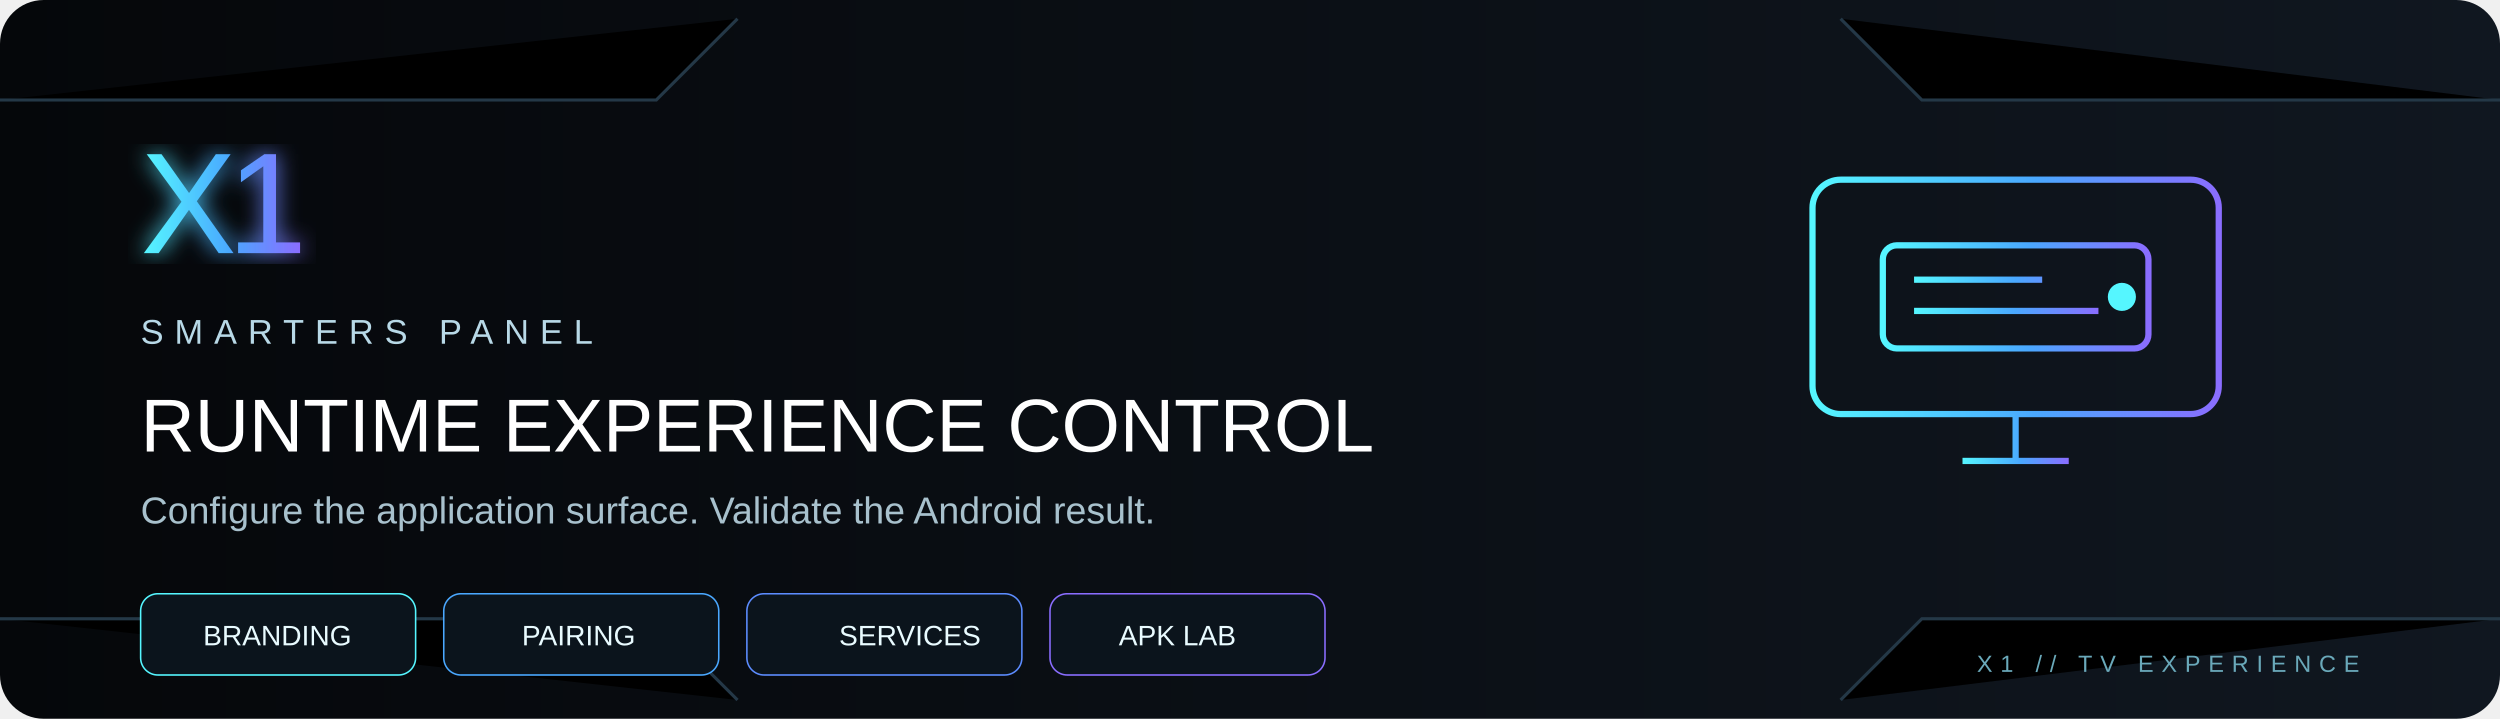
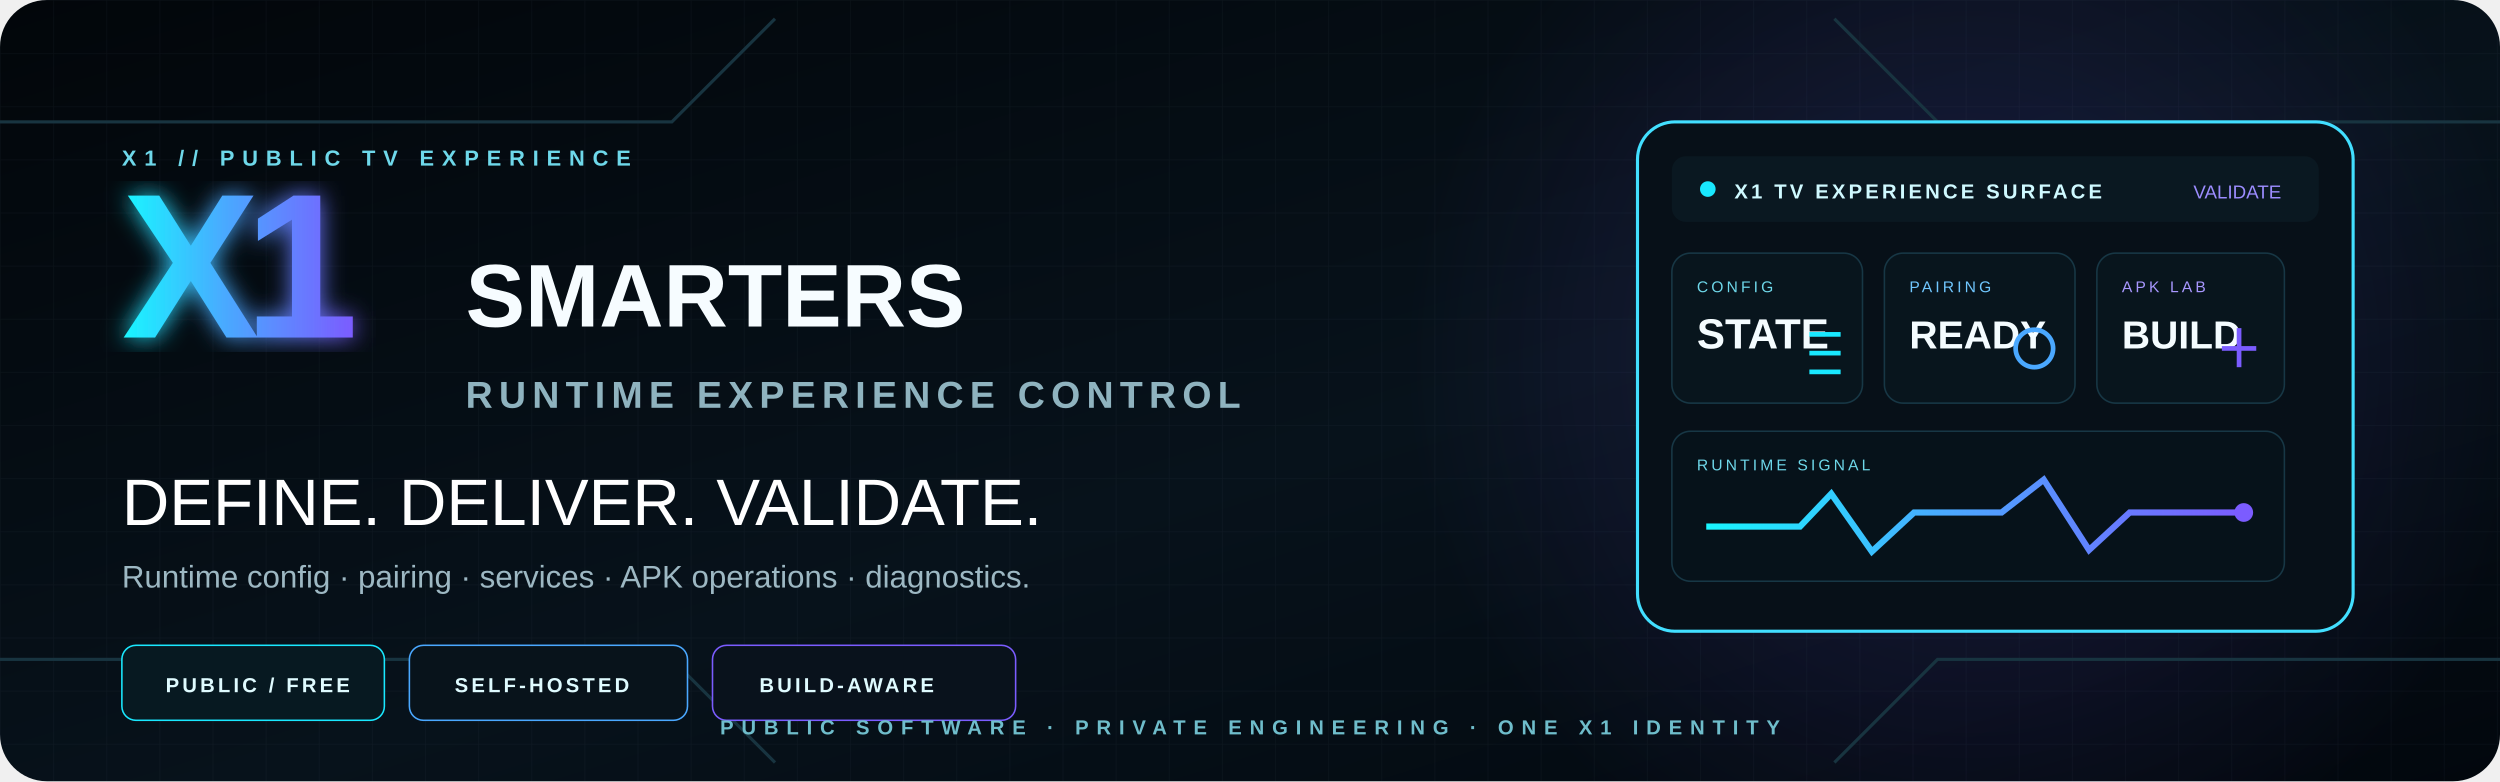
- <svg xmlns="http://www.w3.org/2000/svg" width="1600" height="460" viewBox="0 0 1600 460" role="img" aria-label="X1 Smarters Runtime Experience">
+ <svg xmlns="http://www.w3.org/2000/svg" width="1600" height="500" viewBox="0 0 1600 500" role="img" aria-label="X1 Smarters Panel">
  <defs>
-     <linearGradient id="bg" x1="0" x2="1">
-       <stop stop-color="#05070a" />
-       <stop offset="1" stop-color="#101720" />
+     <linearGradient id="bg" x1="0" y1="0" x2="1" y2="1">
+       <stop stop-color="#02060A" />
+       <stop offset=".55" stop-color="#07121B" />
+       <stop offset="1" stop-color="#02070D" />
    </linearGradient>
-     <linearGradient id="accent" x1="0" x2="1">
-       <stop stop-color="#55f6ff" />
-       <stop offset=".55" stop-color="#4aa8ff" />
-       <stop offset="1" stop-color="#8a6dff" />
+     <linearGradient id="x" x1="0" x2="1">
+       <stop stop-color="#19F6FF" />
+       <stop offset=".45" stop-color="#4AA8FF" />
+       <stop offset="1" stop-color="#7B5CFF" />
    </linearGradient>
+     <radialGradient id="r">
+       <stop stop-color="#7B5CFF" stop-opacity=".18" />
+       <stop offset="1" stop-color="#7B5CFF" stop-opacity="0" />
+     </radialGradient>
+     <pattern id="grid" width="34" height="34" patternUnits="userSpaceOnUse">
+       <path d="M34 0H0V34" fill="none" stroke="#8FB3BF" stroke-opacity=".05" />
+     </pattern>
    <filter id="glow">
-       <feGaussianBlur stdDeviation="7" result="b" />
+       <feGaussianBlur stdDeviation="8" result="b" />
      <feMerge>
        <feMergeNode in="b" />
        <feMergeNode in="SourceGraphic" />
      </feMerge>
    </filter>
  </defs>
-   <rect width="1600" height="460" rx="28" fill="url(#bg)" />
-   <path d="M0 64h420l52-52M1600 64h-370l-52-52M0 396h420l52 52M1600 396h-370l-52 52" stroke="#243847" stroke-width="2" />
-   <g transform="translate(90 88)">
-     <text x="0" y="74" font-family="Arial Black,Arial,sans-serif" font-size="92" fill="url(#accent)" letter-spacing="-6" filter="url(#glow)">X1</text>
-     <text x="0" y="132" font-family="Arial,Helvetica,sans-serif" font-size="22" fill="#b8d9e7" letter-spacing="7">SMARTERS PANEL</text>
-     <text x="0" y="201" font-family="Arial Black,Arial,sans-serif" font-size="48" fill="#fff">RUNTIME EXPERIENCE CONTROL</text>
-     <text x="0" y="247" font-family="Arial,Helvetica,sans-serif" font-size="24" fill="#a8c1cd">Configure the application surface. Validate the Android result.</text>
-     <g transform="translate(0 292)" font-family="Arial,Helvetica,sans-serif" font-size="18" fill="#e9fbff">
-       <rect width="176" height="52" rx="11" fill="#0b141c" stroke="#55f6ff" />
-       <text x="40" y="33">BRANDING</text>
-       <rect x="194" width="176" height="52" rx="11" fill="#0b141c" stroke="#4aa8ff" />
-       <text x="244" y="33">PAIRING</text>
-       <rect x="388" width="176" height="52" rx="11" fill="#0b141c" stroke="#5c8cff" />
-       <text x="447" y="33">SERVICES</text>
-       <rect x="582" width="176" height="52" rx="11" fill="#0b141c" stroke="#8a6dff" />
-       <text x="626" y="33">APK LAB</text>
+   <rect width="1600" height="500" rx="30" fill="url(#bg)" />
+   <rect width="1600" height="500" rx="30" fill="url(#grid)" />
+   <circle cx="1260" cy="230" r="360" fill="url(#r)" />
+   <path d="M0 78H430L496 12M0 422H430L496 488M1600 78H1240L1174 12M1600 422H1240L1174 488" fill="none" stroke="#183440" stroke-width="2" />
+   <g transform="translate(78 66)">
+     <text x="0" y="40" font-family="Arial,Helvetica,sans-serif" font-size="14" font-weight="700" letter-spacing="5" fill="#6ED8EA">X1 // PUBLIC TV EXPERIENCE</text>
+     <text x="0" y="150" font-family="Arial Black,Arial,sans-serif" font-size="132" font-weight="900" letter-spacing="-10" fill="url(#x)" filter="url(#glow)">X1</text>
+     <text x="220" y="143" font-family="Arial Black,Arial,sans-serif" font-size="57" font-weight="900" fill="#F6FCFF">SMARTERS</text>
+     <text x="220" y="195" font-family="Arial,Helvetica,sans-serif" font-size="24" font-weight="700" letter-spacing="4" fill="#8FB3BF">RUNTIME EXPERIENCE CONTROL</text>
+     <text x="0" y="270" font-family="Arial Black,Arial,sans-serif" font-size="42" fill="#FFFFFF">DEFINE. DELIVER. VALIDATE.</text>
+     <text x="0" y="310" font-family="Arial,Helvetica,sans-serif" font-size="20" fill="#9DB8C3">Runtime config · pairing · services · APK operations · diagnostics.</text>
+     <g transform="translate(0 347)" font-family="Arial,Helvetica,sans-serif" font-size="13" font-weight="700" letter-spacing="2">
+       <rect width="168" height="48" rx="9" fill="#071921" stroke="#19E8FF" />
+       <text x="28" y="30" fill="#DFFBFF">PUBLIC / FREE</text>
+       <rect x="184" width="178" height="48" rx="9" fill="#08131B" stroke="#4AA8FF" />
+       <text x="213" y="30" fill="#DFFBFF">SELF-HOSTED</text>
+       <rect x="378" width="194" height="48" rx="9" fill="#09121C" stroke="#7B5CFF" />
+       <text x="408" y="30" fill="#DFFBFF">BUILD-AWARE</text>
    </g>
  </g>
-   <g transform="translate(1160 115)" stroke="url(#accent)" fill="none" stroke-width="4">
-     <rect x="0" y="0" width="260" height="150" rx="18" />
-     <path d="M96 180h68M130 150v30" />
-     <rect x="45" y="42" width="170" height="66" rx="9" />
-     <path d="M65 64h82M65 84h118" />
-     <circle cx="198" cy="75" r="9" fill="#55f6ff" stroke="none" />
+   <g transform="translate(1048 78)" font-family="Arial,Helvetica,sans-serif">
+     <rect width="458" height="326" rx="24" fill="#071018" stroke="#42DFFF" stroke-width="2" />
+     <rect x="22" y="22" width="414" height="42" rx="9" fill="#0A1821" />
+     <circle cx="45" cy="43" r="5" fill="#19E8FF" />
+     <text x="62" y="49" font-size="13" font-weight="700" letter-spacing="2" fill="#CFF9FF">X1 TV EXPERIENCE SURFACE</text>
+     <text x="412" y="49" text-anchor="end" font-size="12" fill="#9C8CFF">VALIDATE</text>
+     <g transform="translate(22 84)">
+       <rect width="122" height="96" rx="12" fill="#08151D" stroke="#173745" />
+       <text x="16" y="25" font-size="10" letter-spacing="2" fill="#6ED8EA">CONFIG</text>
+       <text x="16" y="61" font-size="27" font-weight="900" fill="#F4FCFF">STATE</text>
+       <path d="M88 52h20M88 64h20M88 76h20" stroke="#19E8FF" stroke-width="3" />
+     </g>
+     <g transform="translate(158 84)">
+       <rect width="122" height="96" rx="12" fill="#08151D" stroke="#173745" />
+       <text x="16" y="25" font-size="10" letter-spacing="2" fill="#70C7FF">PAIRING</text>
+       <text x="16" y="61" font-size="25" font-weight="900" fill="#F4FCFF">READY</text>
+       <circle cx="96" cy="61" r="12" fill="none" stroke="#4AA8FF" stroke-width="3" />
+     </g>
+     <g transform="translate(294 84)">
+       <rect width="120" height="96" rx="12" fill="#08151D" stroke="#173745" />
+       <text x="16" y="25" font-size="10" letter-spacing="2" fill="#A897FF">APK LAB</text>
+       <text x="16" y="61" font-size="25" font-weight="900" fill="#F4FCFF">BUILD</text>
+       <path d="M91 48v25M80 61h22" stroke="#7B5CFF" stroke-width="3" />
+     </g>
+     <g transform="translate(22 198)">
+       <rect width="392" height="96" rx="12" fill="#06121A" stroke="#173745" />
+       <text x="16" y="25" font-size="10" letter-spacing="2" fill="#6ED8EA">RUNTIME SIGNAL</text>
+       <path d="M22 61H82L102 40L128 77L155 52H211L238 31L267 76L293 52H366" fill="none" stroke="url(#x)" stroke-width="4" />
+       <circle cx="366" cy="52" r="6" fill="#7B5CFF" />
+     </g>
  </g>
-   <text x="1510" y="430" text-anchor="end" font-family="Arial,Helvetica,sans-serif" font-size="15" fill="#6aa9ba" letter-spacing="5">X1 // TV EXPERIENCE</text>
+   <text x="800" y="470" text-anchor="middle" font-family="Arial,Helvetica,sans-serif" font-size="13" font-weight="700" letter-spacing="5" fill="#6FBDCB">PUBLIC SOFTWARE · PRIVATE ENGINEERING · ONE X1 IDENTITY</text>
</svg>
